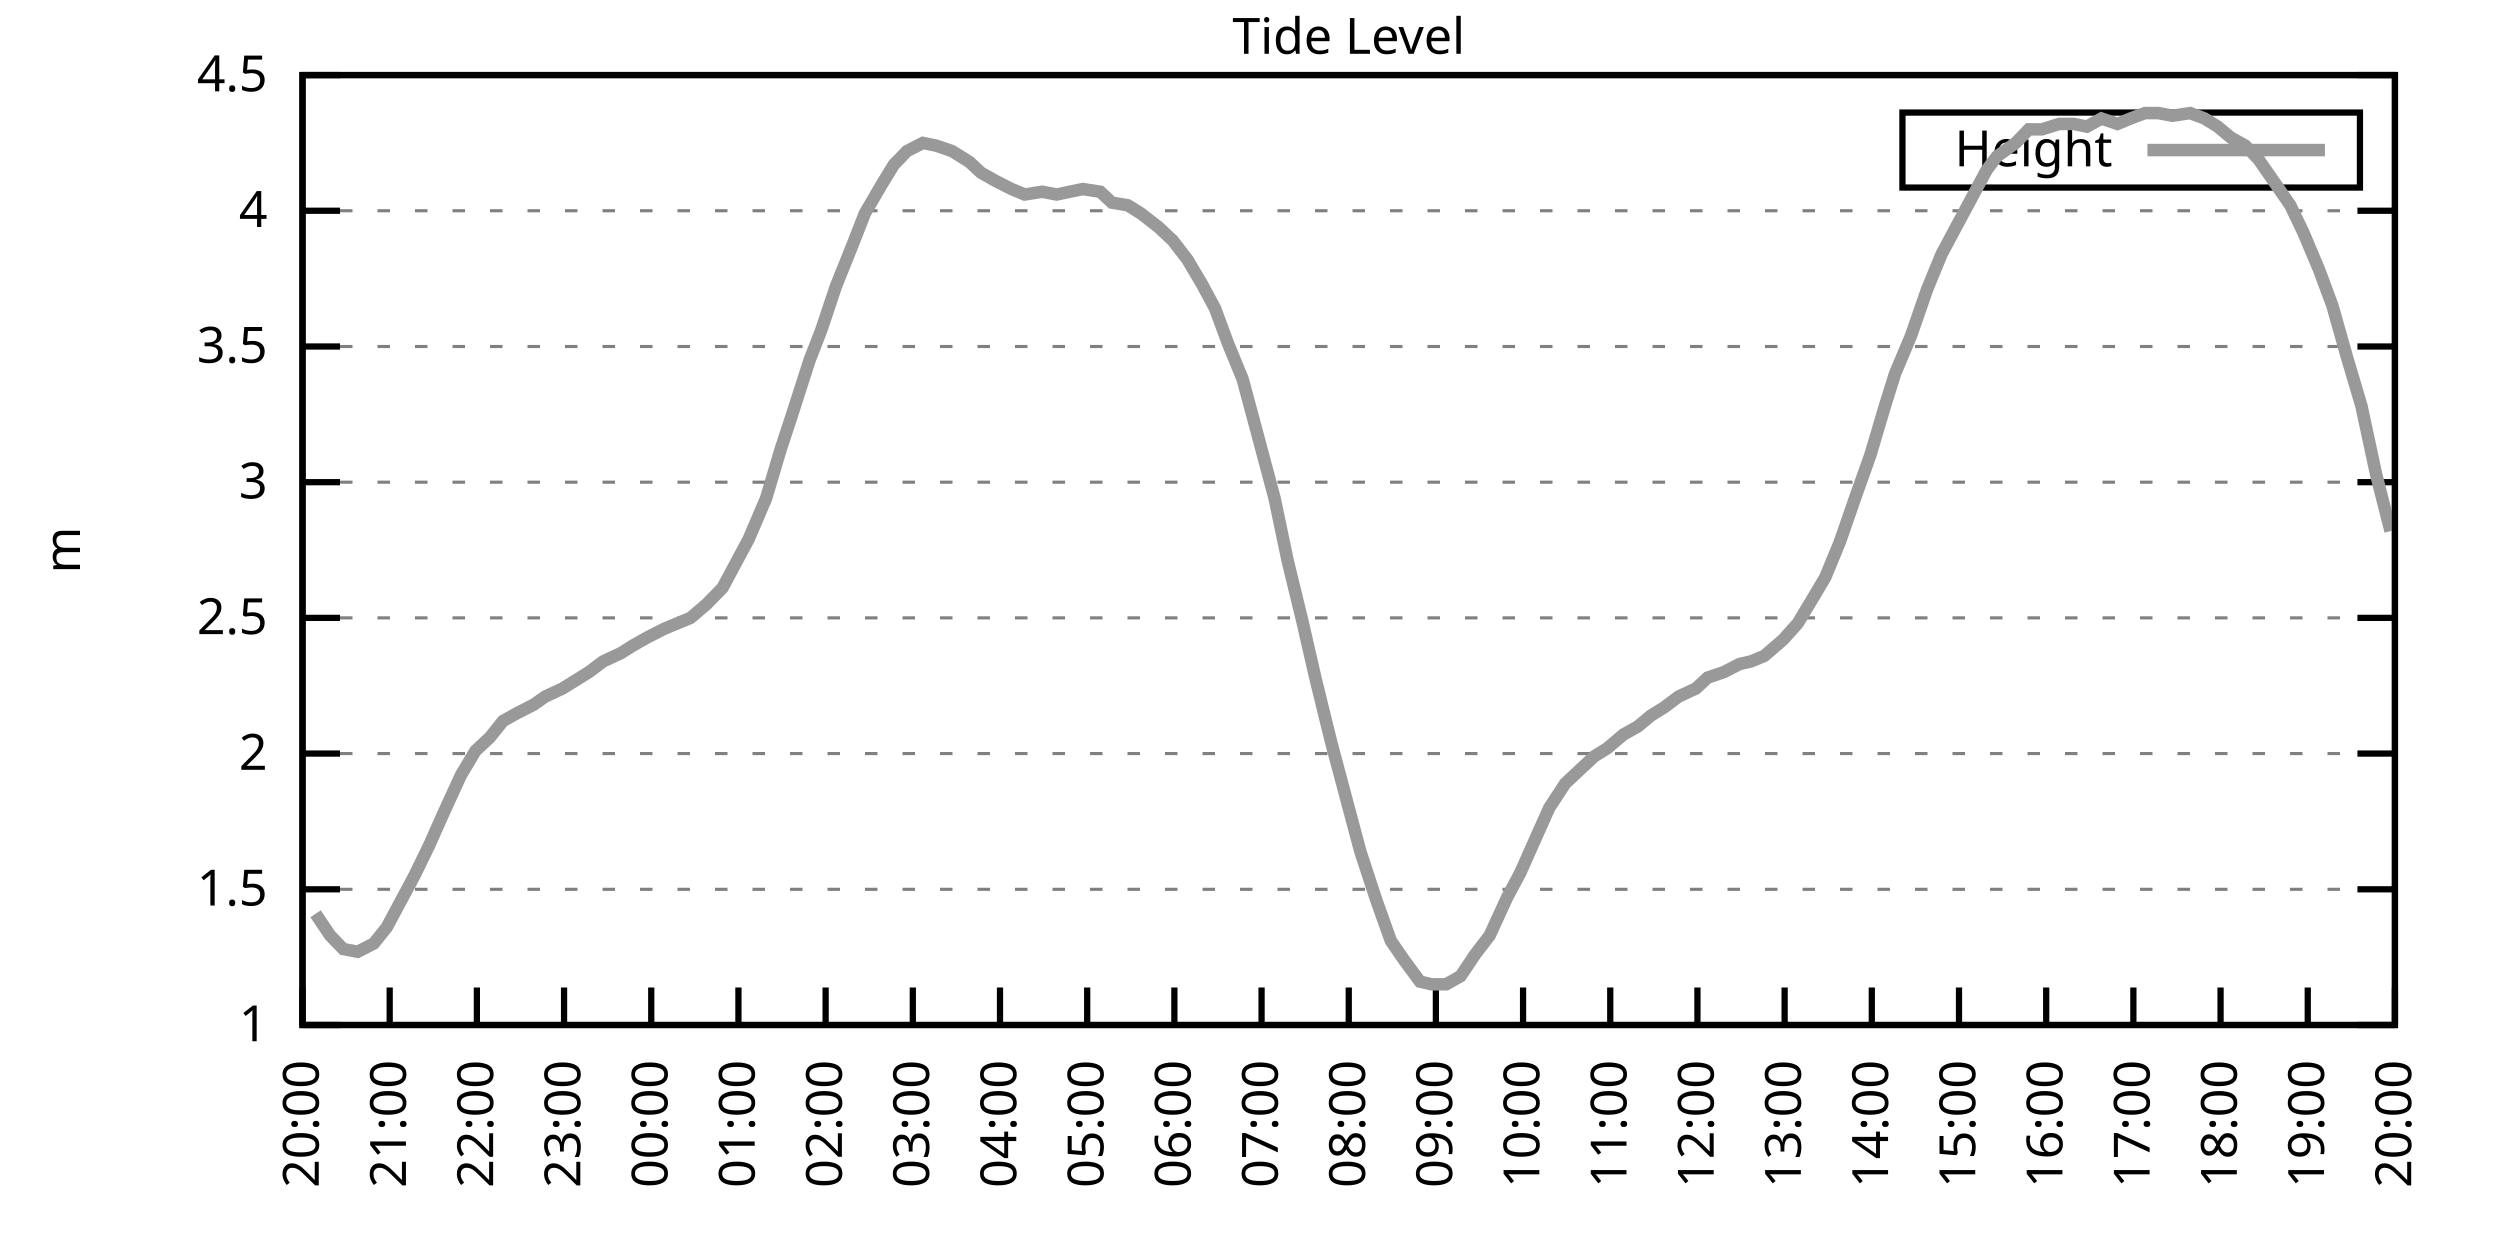
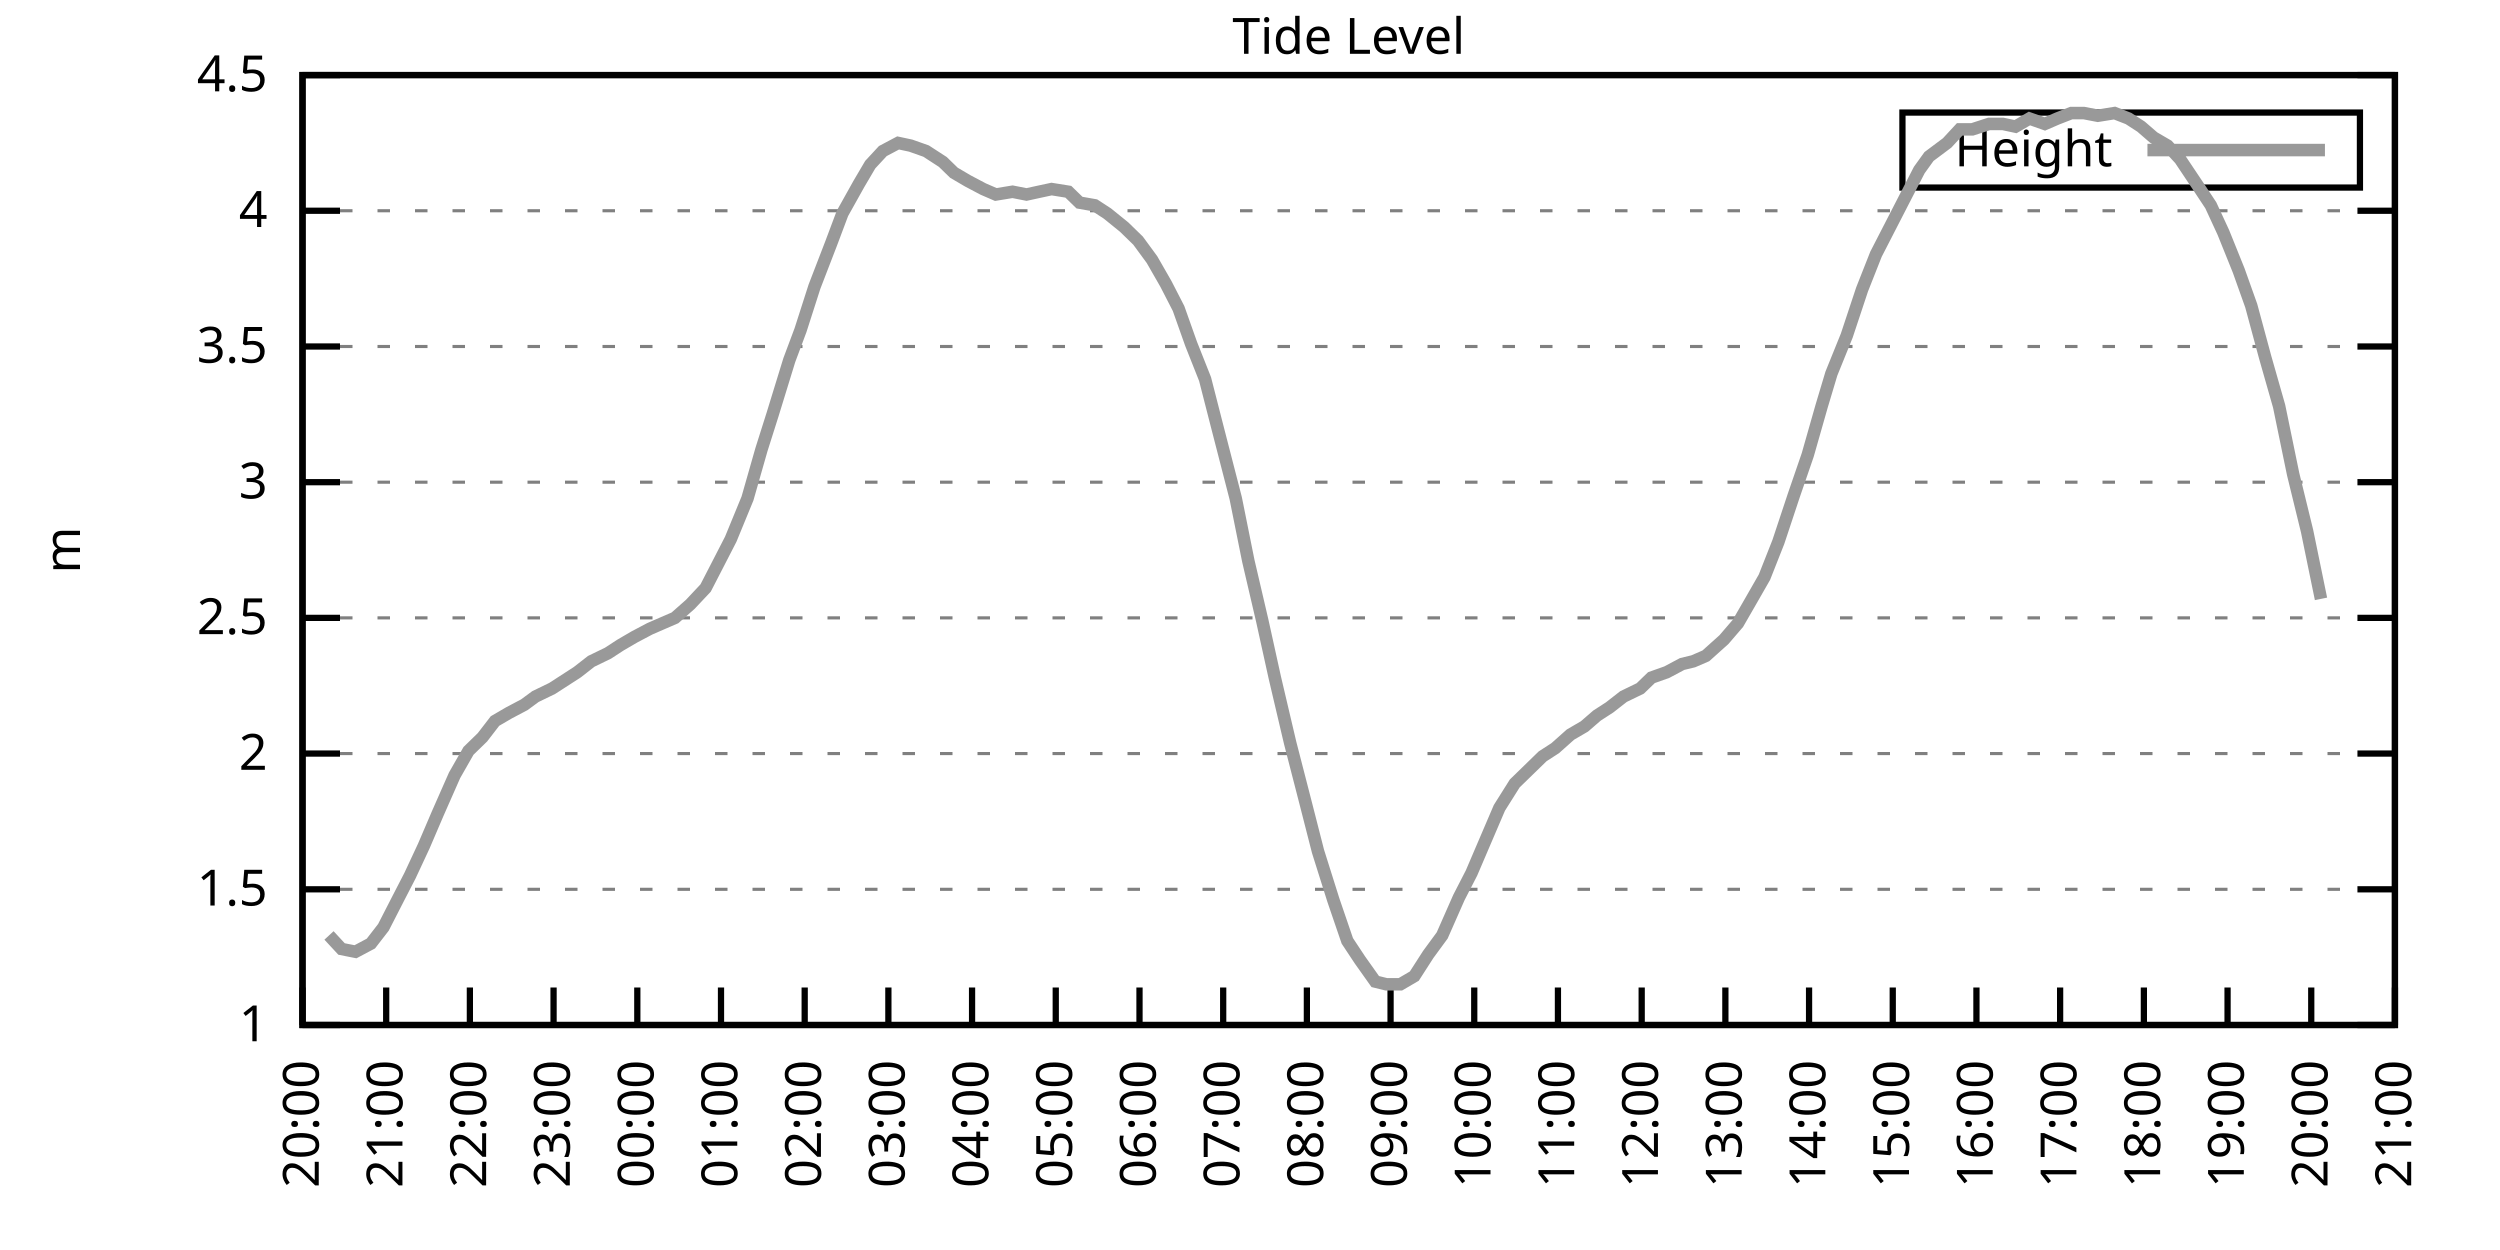
<svg xmlns="http://www.w3.org/2000/svg" xmlns:xlink="http://www.w3.org/1999/xlink" width="400" height="200" viewBox="0 0 400 200">
  <g id="gnuplot_canvas">
    <rect x="0" y="0" width="400" height="200" fill="none" />
    <defs>
      <circle id="gpDot" r="0.5" stroke-width="0.5" stroke="currentColor" />
      <path id="gpPt0" stroke-width="0.333" stroke="currentColor" d="M-1,0 h2 M0,-1 v2" />
      <path id="gpPt1" stroke-width="0.333" stroke="currentColor" d="M-1,-1 L1,1 M1,-1 L-1,1" />
      <path id="gpPt2" stroke-width="0.333" stroke="currentColor" d="M-1,0 L1,0 M0,-1 L0,1 M-1,-1 L1,1 M-1,1 L1,-1" />
      <rect id="gpPt3" stroke-width="0.333" stroke="currentColor" x="-1" y="-1" width="2" height="2" />
      <rect id="gpPt4" stroke-width="0.333" stroke="currentColor" fill="currentColor" x="-1" y="-1" width="2" height="2" />
      <circle id="gpPt5" stroke-width="0.333" stroke="currentColor" cx="0" cy="0" r="1" />
      <use xlink:href="#gpPt5" id="gpPt6" fill="currentColor" stroke="none" />
      <path id="gpPt7" stroke-width="0.333" stroke="currentColor" d="M0,-1.33 L-1.33,0.67 L1.33,0.67 z" />
      <use xlink:href="#gpPt7" id="gpPt8" fill="currentColor" stroke="none" />
      <use xlink:href="#gpPt7" id="gpPt9" stroke="currentColor" transform="rotate(180)" />
      <use xlink:href="#gpPt9" id="gpPt10" fill="currentColor" stroke="none" />
      <use xlink:href="#gpPt3" id="gpPt11" stroke="currentColor" transform="rotate(45)" />
      <use xlink:href="#gpPt11" id="gpPt12" fill="currentColor" stroke="none" />
      <path id="gpPt13" stroke-width="0.333" stroke="currentColor" d="M0,1.330 L1.265,0.411 L0.782,-1.067 L-0.782,-1.076 L-1.265,0.411 z" />
      <use xlink:href="#gpPt13" id="gpPt14" fill="currentColor" stroke="none" />
      <filter id="textbox" filterUnits="objectBoundingBox" x="0" y="0" height="1" width="1">
        <feFlood flood-color="white" flood-opacity="1" result="bgnd" />
        <feComposite in="SourceGraphic" in2="bgnd" operator="atop" />
      </filter>
      <filter id="greybox" filterUnits="objectBoundingBox" x="0" y="0" height="1" width="1">
        <feFlood flood-color="lightgrey" flood-opacity="1" result="grey" />
        <feComposite in="SourceGraphic" in2="grey" operator="atop" />
      </filter>
    </defs>
    <g fill="none" color="white" stroke="currentColor" stroke-width="1.00" stroke-linecap="butt" stroke-linejoin="miter">
</g>
    <g fill="none" color="black" stroke="currentColor" stroke-width="1.00" stroke-linecap="butt" stroke-linejoin="miter">
      <g stroke="none" shape-rendering="crispEdges">
        <polygon fill="rgb(255, 255, 255)" points="48.40,164.00 383.18,164.00 383.18,12.02 48.40,12.02 " />
      </g>
    </g>
    <g fill="none" color="black" stroke="currentColor" stroke-width="1.00" stroke-linecap="butt" stroke-linejoin="miter">
</g>
    <g fill="none" color="black" stroke="black" stroke-width="0.50" stroke-linecap="butt" stroke-linejoin="miter">
</g>
    <g fill="none" color="gray" stroke="currentColor" stroke-width="0.50" stroke-linecap="butt" stroke-linejoin="miter">
      <path stroke="gray" stroke-dasharray="2,4" class="gridline" d="M48.40,164.00 L383.19,164.00  " />
    </g>
    <g fill="none" color="gray" stroke="gray" stroke-width="1.00" stroke-linecap="butt" stroke-linejoin="miter">
</g>
    <g fill="none" color="black" stroke="currentColor" stroke-width="1.00" stroke-linecap="butt" stroke-linejoin="miter">
      <path stroke="black" d="M48.40,164.00 L54.40,164.00 M383.19,164.00 L377.19,164.00  " />
      <g transform="translate(42.80,166.60)" stroke="none" fill="black" font-family="Sans" font-size="8.00" text-anchor="end">
        <text>
          <tspan font-family="Sans"> 1</tspan>
        </text>
      </g>
    </g>
    <g fill="none" color="black" stroke="currentColor" stroke-width="1.00" stroke-linecap="butt" stroke-linejoin="miter">
</g>
    <g fill="none" color="black" stroke="black" stroke-width="0.50" stroke-linecap="butt" stroke-linejoin="miter">
</g>
    <g fill="none" color="gray" stroke="currentColor" stroke-width="0.50" stroke-linecap="butt" stroke-linejoin="miter">
      <path stroke="gray" stroke-dasharray="2,4" class="gridline" d="M48.40,142.29 L383.19,142.29  " />
    </g>
    <g fill="none" color="gray" stroke="gray" stroke-width="1.00" stroke-linecap="butt" stroke-linejoin="miter">
</g>
    <g fill="none" color="black" stroke="currentColor" stroke-width="1.00" stroke-linecap="butt" stroke-linejoin="miter">
      <path stroke="black" d="M48.40,142.29 L54.40,142.29 M383.19,142.29 L377.19,142.29  " />
      <g transform="translate(42.80,144.89)" stroke="none" fill="black" font-family="Sans" font-size="8.00" text-anchor="end">
        <text>
          <tspan font-family="Sans"> 1.5</tspan>
        </text>
      </g>
    </g>
    <g fill="none" color="black" stroke="currentColor" stroke-width="1.00" stroke-linecap="butt" stroke-linejoin="miter">
</g>
    <g fill="none" color="black" stroke="black" stroke-width="0.50" stroke-linecap="butt" stroke-linejoin="miter">
</g>
    <g fill="none" color="gray" stroke="currentColor" stroke-width="0.50" stroke-linecap="butt" stroke-linejoin="miter">
      <path stroke="gray" stroke-dasharray="2,4" class="gridline" d="M48.40,120.57 L383.19,120.57  " />
    </g>
    <g fill="none" color="gray" stroke="gray" stroke-width="1.00" stroke-linecap="butt" stroke-linejoin="miter">
</g>
    <g fill="none" color="black" stroke="currentColor" stroke-width="1.00" stroke-linecap="butt" stroke-linejoin="miter">
      <path stroke="black" d="M48.40,120.57 L54.40,120.57 M383.19,120.57 L377.19,120.57  " />
      <g transform="translate(42.80,123.17)" stroke="none" fill="black" font-family="Sans" font-size="8.00" text-anchor="end">
        <text>
          <tspan font-family="Sans"> 2</tspan>
        </text>
      </g>
    </g>
    <g fill="none" color="black" stroke="currentColor" stroke-width="1.00" stroke-linecap="butt" stroke-linejoin="miter">
</g>
    <g fill="none" color="black" stroke="black" stroke-width="0.50" stroke-linecap="butt" stroke-linejoin="miter">
</g>
    <g fill="none" color="gray" stroke="currentColor" stroke-width="0.50" stroke-linecap="butt" stroke-linejoin="miter">
      <path stroke="gray" stroke-dasharray="2,4" class="gridline" d="M48.40,98.86 L383.19,98.86  " />
    </g>
    <g fill="none" color="gray" stroke="gray" stroke-width="1.00" stroke-linecap="butt" stroke-linejoin="miter">
</g>
    <g fill="none" color="black" stroke="currentColor" stroke-width="1.00" stroke-linecap="butt" stroke-linejoin="miter">
      <path stroke="black" d="M48.40,98.86 L54.40,98.86 M383.19,98.86 L377.19,98.86  " />
      <g transform="translate(42.80,101.46)" stroke="none" fill="black" font-family="Sans" font-size="8.00" text-anchor="end">
        <text>
          <tspan font-family="Sans"> 2.5</tspan>
        </text>
      </g>
    </g>
    <g fill="none" color="black" stroke="currentColor" stroke-width="1.00" stroke-linecap="butt" stroke-linejoin="miter">
</g>
    <g fill="none" color="black" stroke="black" stroke-width="0.50" stroke-linecap="butt" stroke-linejoin="miter">
</g>
    <g fill="none" color="gray" stroke="currentColor" stroke-width="0.50" stroke-linecap="butt" stroke-linejoin="miter">
      <path stroke="gray" stroke-dasharray="2,4" class="gridline" d="M48.40,77.15 L383.19,77.15  " />
    </g>
    <g fill="none" color="gray" stroke="gray" stroke-width="1.00" stroke-linecap="butt" stroke-linejoin="miter">
</g>
    <g fill="none" color="black" stroke="currentColor" stroke-width="1.00" stroke-linecap="butt" stroke-linejoin="miter">
      <path stroke="black" d="M48.40,77.15 L54.40,77.15 M383.19,77.15 L377.19,77.15  " />
      <g transform="translate(42.80,79.75)" stroke="none" fill="black" font-family="Sans" font-size="8.00" text-anchor="end">
        <text>
          <tspan font-family="Sans"> 3</tspan>
        </text>
      </g>
    </g>
    <g fill="none" color="black" stroke="currentColor" stroke-width="1.00" stroke-linecap="butt" stroke-linejoin="miter">
</g>
    <g fill="none" color="black" stroke="black" stroke-width="0.50" stroke-linecap="butt" stroke-linejoin="miter">
</g>
    <g fill="none" color="gray" stroke="currentColor" stroke-width="0.50" stroke-linecap="butt" stroke-linejoin="miter">
      <path stroke="gray" stroke-dasharray="2,4" class="gridline" d="M48.40,55.44 L383.19,55.44  " />
    </g>
    <g fill="none" color="gray" stroke="gray" stroke-width="1.00" stroke-linecap="butt" stroke-linejoin="miter">
</g>
    <g fill="none" color="black" stroke="currentColor" stroke-width="1.00" stroke-linecap="butt" stroke-linejoin="miter">
      <path stroke="black" d="M48.40,55.44 L54.40,55.44 M383.19,55.44 L377.19,55.44  " />
      <g transform="translate(42.80,58.04)" stroke="none" fill="black" font-family="Sans" font-size="8.00" text-anchor="end">
        <text>
          <tspan font-family="Sans"> 3.5</tspan>
        </text>
      </g>
    </g>
    <g fill="none" color="black" stroke="currentColor" stroke-width="1.00" stroke-linecap="butt" stroke-linejoin="miter">
</g>
    <g fill="none" color="black" stroke="black" stroke-width="0.50" stroke-linecap="butt" stroke-linejoin="miter">
</g>
    <g fill="none" color="gray" stroke="currentColor" stroke-width="0.50" stroke-linecap="butt" stroke-linejoin="miter">
      <path stroke="gray" stroke-dasharray="2,4" class="gridline" d="M48.40,33.72 L383.19,33.72  " />
    </g>
    <g fill="none" color="gray" stroke="gray" stroke-width="1.00" stroke-linecap="butt" stroke-linejoin="miter">
</g>
    <g fill="none" color="black" stroke="currentColor" stroke-width="1.00" stroke-linecap="butt" stroke-linejoin="miter">
      <path stroke="black" d="M48.40,33.72 L54.40,33.72 M383.19,33.72 L377.19,33.72  " />
      <g transform="translate(42.80,36.32)" stroke="none" fill="black" font-family="Sans" font-size="8.00" text-anchor="end">
        <text>
          <tspan font-family="Sans"> 4</tspan>
        </text>
      </g>
    </g>
    <g fill="none" color="black" stroke="currentColor" stroke-width="1.00" stroke-linecap="butt" stroke-linejoin="miter">
</g>
    <g fill="none" color="black" stroke="black" stroke-width="0.50" stroke-linecap="butt" stroke-linejoin="miter">
</g>
    <g fill="none" color="gray" stroke="currentColor" stroke-width="0.50" stroke-linecap="butt" stroke-linejoin="miter">
      <path stroke="gray" stroke-dasharray="2,4" class="gridline" d="M48.40,12.01 L383.19,12.01  " />
    </g>
    <g fill="none" color="gray" stroke="gray" stroke-width="1.00" stroke-linecap="butt" stroke-linejoin="miter">
</g>
    <g fill="none" color="black" stroke="currentColor" stroke-width="1.00" stroke-linecap="butt" stroke-linejoin="miter">
      <path stroke="black" d="M48.40,12.01 L54.40,12.01 M383.19,12.01 L377.19,12.01  " />
      <g transform="translate(42.80,14.61)" stroke="none" fill="black" font-family="Sans" font-size="8.00" text-anchor="end">
        <text>
          <tspan font-family="Sans"> 4.5</tspan>
        </text>
      </g>
    </g>
    <g fill="none" color="black" stroke="currentColor" stroke-width="1.00" stroke-linecap="butt" stroke-linejoin="miter">
      <path stroke="black" d="M48.40,164.00 L48.40,158.00  " />
      <g transform="translate(51.00,169.60) rotate(270.00)" stroke="none" fill="black" font-family="Sans" font-size="8.00" text-anchor="end">
        <text>
          <tspan font-family="Sans">20:00</tspan>
        </text>
      </g>
    </g>
    <g fill="none" color="black" stroke="currentColor" stroke-width="1.00" stroke-linecap="butt" stroke-linejoin="miter">
-       <path stroke="black" d="M62.35,164.00 L62.35,158.00  " />
-       <g transform="translate(64.95,169.60) rotate(270.00)" stroke="none" fill="black" font-family="Sans" font-size="8.00" text-anchor="end">
+       <path stroke="black" d="M61.79,164.00 L61.79,158.00  " />
+       <g transform="translate(64.39,169.60) rotate(270.00)" stroke="none" fill="black" font-family="Sans" font-size="8.00" text-anchor="end">
        <text>
          <tspan font-family="Sans">21:00</tspan>
        </text>
      </g>
    </g>
    <g fill="none" color="black" stroke="currentColor" stroke-width="1.00" stroke-linecap="butt" stroke-linejoin="miter">
-       <path stroke="black" d="M76.30,164.00 L76.30,158.00  " />
-       <g transform="translate(78.90,169.60) rotate(270.00)" stroke="none" fill="black" font-family="Sans" font-size="8.00" text-anchor="end">
+       <path stroke="black" d="M75.18,164.00 L75.18,158.00  " />
+       <g transform="translate(77.78,169.60) rotate(270.00)" stroke="none" fill="black" font-family="Sans" font-size="8.00" text-anchor="end">
        <text>
          <tspan font-family="Sans">22:00</tspan>
        </text>
      </g>
    </g>
    <g fill="none" color="black" stroke="currentColor" stroke-width="1.00" stroke-linecap="butt" stroke-linejoin="miter">
-       <path stroke="black" d="M90.25,164.00 L90.25,158.00  " />
-       <g transform="translate(92.85,169.60) rotate(270.00)" stroke="none" fill="black" font-family="Sans" font-size="8.00" text-anchor="end">
+       <path stroke="black" d="M88.57,164.00 L88.57,158.00  " />
+       <g transform="translate(91.17,169.60) rotate(270.00)" stroke="none" fill="black" font-family="Sans" font-size="8.00" text-anchor="end">
        <text>
          <tspan font-family="Sans">23:00</tspan>
        </text>
      </g>
    </g>
    <g fill="none" color="black" stroke="currentColor" stroke-width="1.00" stroke-linecap="butt" stroke-linejoin="miter">
-       <path stroke="black" d="M104.20,164.00 L104.20,158.00  " />
-       <g transform="translate(106.80,169.60) rotate(270.00)" stroke="none" fill="black" font-family="Sans" font-size="8.00" text-anchor="end">
+       <path stroke="black" d="M101.97,164.00 L101.97,158.00  " />
+       <g transform="translate(104.57,169.60) rotate(270.00)" stroke="none" fill="black" font-family="Sans" font-size="8.00" text-anchor="end">
        <text>
          <tspan font-family="Sans">00:00</tspan>
        </text>
      </g>
    </g>
    <g fill="none" color="black" stroke="currentColor" stroke-width="1.00" stroke-linecap="butt" stroke-linejoin="miter">
-       <path stroke="black" d="M118.15,164.00 L118.15,158.00  " />
-       <g transform="translate(120.75,169.60) rotate(270.00)" stroke="none" fill="black" font-family="Sans" font-size="8.00" text-anchor="end">
+       <path stroke="black" d="M115.36,164.00 L115.36,158.00  " />
+       <g transform="translate(117.96,169.60) rotate(270.00)" stroke="none" fill="black" font-family="Sans" font-size="8.00" text-anchor="end">
        <text>
          <tspan font-family="Sans">01:00</tspan>
        </text>
      </g>
    </g>
    <g fill="none" color="black" stroke="currentColor" stroke-width="1.00" stroke-linecap="butt" stroke-linejoin="miter">
-       <path stroke="black" d="M132.10,164.00 L132.10,158.00  " />
-       <g transform="translate(134.70,169.60) rotate(270.00)" stroke="none" fill="black" font-family="Sans" font-size="8.00" text-anchor="end">
+       <path stroke="black" d="M128.75,164.00 L128.75,158.00  " />
+       <g transform="translate(131.35,169.60) rotate(270.00)" stroke="none" fill="black" font-family="Sans" font-size="8.00" text-anchor="end">
        <text>
          <tspan font-family="Sans">02:00</tspan>
        </text>
      </g>
    </g>
    <g fill="none" color="black" stroke="currentColor" stroke-width="1.00" stroke-linecap="butt" stroke-linejoin="miter">
-       <path stroke="black" d="M146.05,164.00 L146.05,158.00  " />
-       <g transform="translate(148.65,169.60) rotate(270.00)" stroke="none" fill="black" font-family="Sans" font-size="8.00" text-anchor="end">
+       <path stroke="black" d="M142.14,164.00 L142.14,158.00  " />
+       <g transform="translate(144.74,169.60) rotate(270.00)" stroke="none" fill="black" font-family="Sans" font-size="8.00" text-anchor="end">
        <text>
          <tspan font-family="Sans">03:00</tspan>
        </text>
      </g>
    </g>
    <g fill="none" color="black" stroke="currentColor" stroke-width="1.00" stroke-linecap="butt" stroke-linejoin="miter">
-       <path stroke="black" d="M160.00,164.00 L160.00,158.00  " />
-       <g transform="translate(162.60,169.60) rotate(270.00)" stroke="none" fill="black" font-family="Sans" font-size="8.00" text-anchor="end">
+       <path stroke="black" d="M155.53,164.00 L155.53,158.00  " />
+       <g transform="translate(158.13,169.60) rotate(270.00)" stroke="none" fill="black" font-family="Sans" font-size="8.00" text-anchor="end">
        <text>
          <tspan font-family="Sans">04:00</tspan>
        </text>
      </g>
    </g>
    <g fill="none" color="black" stroke="currentColor" stroke-width="1.00" stroke-linecap="butt" stroke-linejoin="miter">
-       <path stroke="black" d="M173.95,164.00 L173.95,158.00  " />
-       <g transform="translate(176.55,169.60) rotate(270.00)" stroke="none" fill="black" font-family="Sans" font-size="8.00" text-anchor="end">
+       <path stroke="black" d="M168.92,164.00 L168.92,158.00  " />
+       <g transform="translate(171.52,169.60) rotate(270.00)" stroke="none" fill="black" font-family="Sans" font-size="8.00" text-anchor="end">
        <text>
          <tspan font-family="Sans">05:00</tspan>
        </text>
      </g>
    </g>
    <g fill="none" color="black" stroke="currentColor" stroke-width="1.00" stroke-linecap="butt" stroke-linejoin="miter">
-       <path stroke="black" d="M187.90,164.00 L187.90,158.00  " />
-       <g transform="translate(190.50,169.60) rotate(270.00)" stroke="none" fill="black" font-family="Sans" font-size="8.00" text-anchor="end">
+       <path stroke="black" d="M182.32,164.00 L182.32,158.00  " />
+       <g transform="translate(184.92,169.60) rotate(270.00)" stroke="none" fill="black" font-family="Sans" font-size="8.00" text-anchor="end">
        <text>
          <tspan font-family="Sans">06:00</tspan>
        </text>
      </g>
    </g>
    <g fill="none" color="black" stroke="currentColor" stroke-width="1.00" stroke-linecap="butt" stroke-linejoin="miter">
-       <path stroke="black" d="M201.85,164.00 L201.85,158.00  " />
-       <g transform="translate(204.45,169.60) rotate(270.00)" stroke="none" fill="black" font-family="Sans" font-size="8.00" text-anchor="end">
+       <path stroke="black" d="M195.71,164.00 L195.71,158.00  " />
+       <g transform="translate(198.31,169.60) rotate(270.00)" stroke="none" fill="black" font-family="Sans" font-size="8.00" text-anchor="end">
        <text>
          <tspan font-family="Sans">07:00</tspan>
        </text>
      </g>
    </g>
    <g fill="none" color="black" stroke="currentColor" stroke-width="1.00" stroke-linecap="butt" stroke-linejoin="miter">
-       <path stroke="black" d="M215.80,164.00 L215.80,158.00  " />
-       <g transform="translate(218.40,169.60) rotate(270.00)" stroke="none" fill="black" font-family="Sans" font-size="8.00" text-anchor="end">
+       <path stroke="black" d="M209.10,164.00 L209.10,158.00  " />
+       <g transform="translate(211.70,169.60) rotate(270.00)" stroke="none" fill="black" font-family="Sans" font-size="8.00" text-anchor="end">
        <text>
          <tspan font-family="Sans">08:00</tspan>
        </text>
      </g>
    </g>
    <g fill="none" color="black" stroke="currentColor" stroke-width="1.00" stroke-linecap="butt" stroke-linejoin="miter">
-       <path stroke="black" d="M229.74,164.00 L229.74,158.00  " />
-       <g transform="translate(232.34,169.60) rotate(270.00)" stroke="none" fill="black" font-family="Sans" font-size="8.00" text-anchor="end">
+       <path stroke="black" d="M222.49,164.00 L222.49,158.00  " />
+       <g transform="translate(225.09,169.60) rotate(270.00)" stroke="none" fill="black" font-family="Sans" font-size="8.00" text-anchor="end">
        <text>
          <tspan font-family="Sans">09:00</tspan>
        </text>
      </g>
    </g>
    <g fill="none" color="black" stroke="currentColor" stroke-width="1.00" stroke-linecap="butt" stroke-linejoin="miter">
-       <path stroke="black" d="M243.69,164.00 L243.69,158.00  " />
-       <g transform="translate(246.29,169.60) rotate(270.00)" stroke="none" fill="black" font-family="Sans" font-size="8.00" text-anchor="end">
+       <path stroke="black" d="M235.88,164.00 L235.88,158.00  " />
+       <g transform="translate(238.48,169.60) rotate(270.00)" stroke="none" fill="black" font-family="Sans" font-size="8.00" text-anchor="end">
        <text>
          <tspan font-family="Sans">10:00</tspan>
        </text>
      </g>
    </g>
    <g fill="none" color="black" stroke="currentColor" stroke-width="1.00" stroke-linecap="butt" stroke-linejoin="miter">
-       <path stroke="black" d="M257.64,164.00 L257.64,158.00  " />
-       <g transform="translate(260.24,169.60) rotate(270.00)" stroke="none" fill="black" font-family="Sans" font-size="8.00" text-anchor="end">
+       <path stroke="black" d="M249.27,164.00 L249.27,158.00  " />
+       <g transform="translate(251.87,169.60) rotate(270.00)" stroke="none" fill="black" font-family="Sans" font-size="8.00" text-anchor="end">
        <text>
          <tspan font-family="Sans">11:00</tspan>
        </text>
      </g>
    </g>
    <g fill="none" color="black" stroke="currentColor" stroke-width="1.00" stroke-linecap="butt" stroke-linejoin="miter">
-       <path stroke="black" d="M271.59,164.00 L271.59,158.00  " />
-       <g transform="translate(274.19,169.60) rotate(270.00)" stroke="none" fill="black" font-family="Sans" font-size="8.00" text-anchor="end">
+       <path stroke="black" d="M262.67,164.00 L262.67,158.00  " />
+       <g transform="translate(265.27,169.60) rotate(270.00)" stroke="none" fill="black" font-family="Sans" font-size="8.00" text-anchor="end">
        <text>
          <tspan font-family="Sans">12:00</tspan>
        </text>
      </g>
    </g>
    <g fill="none" color="black" stroke="currentColor" stroke-width="1.00" stroke-linecap="butt" stroke-linejoin="miter">
-       <path stroke="black" d="M285.54,164.00 L285.54,158.00  " />
-       <g transform="translate(288.14,169.60) rotate(270.00)" stroke="none" fill="black" font-family="Sans" font-size="8.00" text-anchor="end">
+       <path stroke="black" d="M276.06,164.00 L276.06,158.00  " />
+       <g transform="translate(278.66,169.60) rotate(270.00)" stroke="none" fill="black" font-family="Sans" font-size="8.00" text-anchor="end">
        <text>
          <tspan font-family="Sans">13:00</tspan>
        </text>
      </g>
    </g>
    <g fill="none" color="black" stroke="currentColor" stroke-width="1.00" stroke-linecap="butt" stroke-linejoin="miter">
-       <path stroke="black" d="M299.49,164.00 L299.49,158.00  " />
-       <g transform="translate(302.09,169.60) rotate(270.00)" stroke="none" fill="black" font-family="Sans" font-size="8.00" text-anchor="end">
+       <path stroke="black" d="M289.45,164.00 L289.45,158.00  " />
+       <g transform="translate(292.05,169.60) rotate(270.00)" stroke="none" fill="black" font-family="Sans" font-size="8.00" text-anchor="end">
        <text>
          <tspan font-family="Sans">14:00</tspan>
        </text>
      </g>
    </g>
    <g fill="none" color="black" stroke="currentColor" stroke-width="1.00" stroke-linecap="butt" stroke-linejoin="miter">
-       <path stroke="black" d="M313.44,164.00 L313.44,158.00  " />
-       <g transform="translate(316.04,169.60) rotate(270.00)" stroke="none" fill="black" font-family="Sans" font-size="8.00" text-anchor="end">
+       <path stroke="black" d="M302.84,164.00 L302.84,158.00  " />
+       <g transform="translate(305.44,169.60) rotate(270.00)" stroke="none" fill="black" font-family="Sans" font-size="8.00" text-anchor="end">
        <text>
          <tspan font-family="Sans">15:00</tspan>
        </text>
      </g>
    </g>
    <g fill="none" color="black" stroke="currentColor" stroke-width="1.00" stroke-linecap="butt" stroke-linejoin="miter">
-       <path stroke="black" d="M327.39,164.00 L327.39,158.00  " />
-       <g transform="translate(329.99,169.60) rotate(270.00)" stroke="none" fill="black" font-family="Sans" font-size="8.00" text-anchor="end">
+       <path stroke="black" d="M316.23,164.00 L316.23,158.00  " />
+       <g transform="translate(318.83,169.60) rotate(270.00)" stroke="none" fill="black" font-family="Sans" font-size="8.00" text-anchor="end">
        <text>
          <tspan font-family="Sans">16:00</tspan>
        </text>
      </g>
    </g>
    <g fill="none" color="black" stroke="currentColor" stroke-width="1.00" stroke-linecap="butt" stroke-linejoin="miter">
-       <path stroke="black" d="M341.34,164.00 L341.34,158.00  " />
-       <g transform="translate(343.94,169.60) rotate(270.00)" stroke="none" fill="black" font-family="Sans" font-size="8.00" text-anchor="end">
+       <path stroke="black" d="M329.62,164.00 L329.62,158.00  " />
+       <g transform="translate(332.22,169.60) rotate(270.00)" stroke="none" fill="black" font-family="Sans" font-size="8.00" text-anchor="end">
        <text>
          <tspan font-family="Sans">17:00</tspan>
        </text>
      </g>
    </g>
    <g fill="none" color="black" stroke="currentColor" stroke-width="1.00" stroke-linecap="butt" stroke-linejoin="miter">
-       <path stroke="black" d="M355.29,164.00 L355.29,158.00  " />
-       <g transform="translate(357.89,169.60) rotate(270.00)" stroke="none" fill="black" font-family="Sans" font-size="8.00" text-anchor="end">
+       <path stroke="black" d="M343.02,164.00 L343.02,158.00  " />
+       <g transform="translate(345.62,169.60) rotate(270.00)" stroke="none" fill="black" font-family="Sans" font-size="8.00" text-anchor="end">
        <text>
          <tspan font-family="Sans">18:00</tspan>
        </text>
      </g>
    </g>
    <g fill="none" color="black" stroke="currentColor" stroke-width="1.00" stroke-linecap="butt" stroke-linejoin="miter">
-       <path stroke="black" d="M369.24,164.00 L369.24,158.00  " />
-       <g transform="translate(371.84,169.60) rotate(270.00)" stroke="none" fill="black" font-family="Sans" font-size="8.00" text-anchor="end">
+       <path stroke="black" d="M356.41,164.00 L356.41,158.00  " />
+       <g transform="translate(359.01,169.60) rotate(270.00)" stroke="none" fill="black" font-family="Sans" font-size="8.00" text-anchor="end">
        <text>
          <tspan font-family="Sans">19:00</tspan>
+         </text>
+       </g>
+     </g>
+     <g fill="none" color="black" stroke="currentColor" stroke-width="1.00" stroke-linecap="butt" stroke-linejoin="miter">
+       <path stroke="black" d="M369.80,164.00 L369.80,158.00  " />
+       <g transform="translate(372.40,169.60) rotate(270.00)" stroke="none" fill="black" font-family="Sans" font-size="8.00" text-anchor="end">
+         <text>
+           <tspan font-family="Sans">20:00</tspan>
        </text>
      </g>
    </g>
    <g fill="none" color="black" stroke="currentColor" stroke-width="1.00" stroke-linecap="butt" stroke-linejoin="miter">
      <path stroke="black" d="M383.19,164.00 L383.19,158.00  " />
      <g transform="translate(385.79,169.60) rotate(270.00)" stroke="none" fill="black" font-family="Sans" font-size="8.00" text-anchor="end">
        <text>
-           <tspan font-family="Sans">20:00</tspan>
+           <tspan font-family="Sans">21:00</tspan>
        </text>
      </g>
    </g>
    <g fill="none" color="black" stroke="currentColor" stroke-width="1.00" stroke-linecap="butt" stroke-linejoin="miter">
</g>
    <g fill="none" color="black" stroke="currentColor" stroke-width="1.00" stroke-linecap="butt" stroke-linejoin="miter">
      <path stroke="black" d="M48.40,12.01 L48.40,164.00 L383.19,164.00 L383.19,12.01 L48.40,12.01 Z  " />
    </g>
    <g fill="none" color="black" stroke="currentColor" stroke-width="1.00" stroke-linecap="butt" stroke-linejoin="miter">
</g>
    <g fill="none" color="black" stroke="currentColor" stroke-width="1.00" stroke-linecap="butt" stroke-linejoin="miter">
      <path stroke="black" d="M304.39,30.01 L304.39,18.01 L377.59,18.01 L377.59,30.01 L304.39,30.01 Z  " />
    </g>
    <g id="Tide_level_plot_1">
      <g fill="none" color="white" stroke="black" stroke-width="2.00" stroke-linecap="butt" stroke-linejoin="miter">
</g>
      <g fill="none" color="black" stroke="currentColor" stroke-width="2.00" stroke-linecap="butt" stroke-linejoin="miter">
        <g transform="translate(337.99,26.61)" stroke="none" fill="black" font-family="Sans" font-size="8.00" text-anchor="end">
          <text>
            <tspan font-family="Sans">Height</tspan>
          </text>
        </g>
      </g>
      <g fill="none" color="black" stroke="currentColor" stroke-width="2.00" stroke-linecap="butt" stroke-linejoin="miter">
-         <path stroke="rgb(153, 153, 153)" d="M343.59,24.01 L371.99,24.01 M50.49,146.20 L52.82,149.67 L54.91,151.84 L57.23,152.28 L59.79,150.97 L61.88,148.37   L64.44,143.59 L66.30,140.12 L68.63,135.34 L70.95,130.13 L73.74,124.05 L76.07,120.14 L78.39,117.97 L80.48,115.36   L82.81,114.06 L85.37,112.76 L87.23,111.45 L90.02,110.15 L92.11,108.85 L94.20,107.55 L96.53,105.81 L99.32,104.51   L101.41,103.20 L103.73,101.90 L106.29,100.60 L108.38,99.73 L110.48,98.86 L113.03,96.69 L115.59,94.08 L117.68,90.18   L119.78,86.27 L122.57,79.75 L124.89,71.94 L126.75,66.29 L129.54,57.61 L131.40,52.83 L133.72,45.88 L136.51,38.93   L138.37,34.16 L141.16,29.38 L143.02,26.34 L145.12,24.17 L147.67,22.87 L149.77,23.30 L152.32,24.17 L155.11,25.91   L156.97,27.64 L159.30,28.95 L161.86,30.25 L163.95,31.12 L166.74,30.68 L169.06,31.12 L171.16,30.68 L173.25,30.25   L176.04,30.68 L177.90,32.42 L180.46,32.85 L182.55,34.16 L185.34,36.33 L187.66,38.50 L189.99,41.54 L192.31,45.45   L194.41,49.36 L196.50,55.00 L198.82,60.65 L200.92,68.46 L203.94,79.75 L206.03,89.74 L208.36,99.30 L210.45,108.42   L213.01,118.84 L215.56,128.39 L217.65,136.21 L220.21,144.02 L222.54,150.54 L224.63,153.58 L227.19,157.05 L229.05,157.49   L231.37,157.49 L233.70,156.18 L236.02,152.71 L238.35,149.67 L241.14,143.59 L243.23,139.68 L245.55,134.47 L247.88,129.26   L250.44,125.35 L252.76,123.18 L255.09,121.01 L257.18,119.71 L259.74,117.53 L262.06,116.23 L264.15,114.49 L266.25,113.19   L268.57,111.45 L271.36,110.15 L273.22,108.42 L275.78,107.55 L278.34,106.24 L280.20,105.81 L282.29,104.94 L285.31,102.34   L287.64,99.73 L289.73,96.26 L292.05,92.35 L294.38,86.70 L296.94,79.32 L299.26,72.81 L301.58,64.99 L303.21,59.78   L305.77,53.70 L308.33,46.32 L310.65,40.67 L312.74,36.76 L315.07,32.42 L317.86,27.21 L319.49,25.04 L322.51,22.87   L324.60,20.70 L326.69,20.70 L329.48,19.83 L331.81,19.83 L333.90,20.26 L336.23,18.96 L338.78,19.83 L340.88,18.96   L343.20,18.09 L345.29,18.09 L347.62,18.52 L350.41,18.09 L352.73,18.96 L354.83,20.26 L356.92,22.00 L359.24,23.30   L361.34,25.47 L364.36,29.81 L366.45,32.85 L368.54,37.20 L371.10,43.28 L373.19,48.92 L375.52,57.17 L377.84,64.99   L380.17,75.85 L382.49,84.97  " />
+         <path stroke="rgb(153, 153, 153)" d="M343.59,24.01 L371.99,24.01 M52.64,149.67 L54.65,151.84 L56.88,152.28 L59.34,150.97 L61.35,148.37 L63.80,143.59   L65.59,140.12 L67.82,135.34 L70.05,130.13 L72.73,124.05 L74.96,120.14 L77.19,117.97 L79.20,115.36 L81.43,114.06   L83.89,112.76 L85.67,111.45 L88.35,110.15 L90.36,108.85 L92.37,107.55 L94.60,105.81 L97.28,104.51 L99.29,103.20   L101.52,101.90 L103.98,100.60 L105.98,99.73 L107.99,98.86 L110.45,96.69 L112.90,94.08 L114.91,90.18 L116.92,86.27   L119.60,79.75 L121.83,71.94 L123.62,66.29 L126.29,57.61 L128.08,52.83 L130.31,45.88 L132.99,38.93 L134.78,34.16   L137.45,29.38 L139.24,26.34 L141.25,24.17 L143.70,22.87 L145.71,23.30 L148.17,24.17 L150.85,25.91 L152.63,27.64   L154.86,28.95 L157.32,30.25 L159.33,31.12 L162.01,30.68 L164.24,31.12 L166.25,30.68 L168.25,30.25 L170.93,30.68   L172.72,32.42 L175.17,32.85 L177.18,34.16 L179.86,36.33 L182.09,38.50 L184.32,41.54 L186.56,45.45 L188.57,49.36   L190.57,55.00 L192.81,60.65 L194.81,68.46 L197.72,79.75 L199.73,89.74 L201.96,99.30 L203.97,108.42 L206.42,118.84   L208.88,128.39 L210.88,136.21 L213.34,144.02 L215.57,150.54 L217.58,153.58 L220.04,157.05 L221.82,157.49 L224.05,157.49   L226.29,156.18 L228.52,152.71 L230.75,149.67 L233.43,143.59 L235.44,139.68 L237.67,134.47 L239.90,129.26 L242.36,125.35   L244.59,123.18 L246.82,121.01 L248.83,119.71 L251.28,117.53 L253.51,116.23 L255.52,114.49 L257.53,113.19 L259.76,111.45   L262.44,110.15 L264.23,108.42 L266.68,107.55 L269.14,106.24 L270.92,105.81 L272.93,104.94 L275.83,102.34 L278.07,99.73   L280.07,96.26 L282.31,92.35 L284.54,86.70 L286.99,79.32 L289.23,72.81 L291.46,64.99 L293.02,59.78 L295.48,53.70   L297.93,46.32 L300.16,40.67 L302.17,36.76 L304.40,32.42 L307.08,27.21 L308.64,25.04 L311.54,22.87 L313.55,20.70   L315.56,20.70 L318.24,19.83 L320.47,19.83 L322.48,20.26 L324.71,18.96 L327.17,19.83 L329.18,18.96 L331.41,18.09   L333.42,18.09 L335.65,18.52 L338.33,18.09 L340.56,18.96 L342.57,20.26 L344.58,22.00 L346.81,23.30 L348.82,25.47   L351.72,29.81 L353.73,32.85 L355.74,37.20 L358.19,43.28 L360.20,48.92 L362.43,57.17 L364.66,64.99 L366.90,75.85   L369.13,84.97 L371.36,95.82  " />
      </g>
    </g>
    <g fill="none" color="black" stroke="currentColor" stroke-width="2.00" stroke-linecap="butt" stroke-linejoin="miter">
</g>
    <g fill="none" color="black" stroke="black" stroke-width="1.00" stroke-linecap="butt" stroke-linejoin="miter">
</g>
    <g fill="none" color="black" stroke="currentColor" stroke-width="1.00" stroke-linecap="butt" stroke-linejoin="miter">
      <path stroke="black" d="M48.40,12.01 L48.40,164.00 L383.19,164.00 L383.19,12.01 L48.40,12.01 Z  " />
      <g transform="translate(12.80,88.01) rotate(270.00)" stroke="none" fill="black" font-family="Sans" font-size="8.00" text-anchor="middle">
        <text>
          <tspan font-family="Sans">m</tspan>
        </text>
      </g>
    </g>
    <g fill="none" color="black" stroke="currentColor" stroke-width="1.00" stroke-linecap="butt" stroke-linejoin="miter">
</g>
    <g fill="none" color="black" stroke="currentColor" stroke-width="1.00" stroke-linecap="butt" stroke-linejoin="miter">
      <g transform="translate(215.79,8.61)" stroke="none" fill="black" font-family="Sans" font-size="8.00" text-anchor="middle">
        <text>
          <tspan font-family="Sans">Tide Level</tspan>
        </text>
      </g>
    </g>
    <g fill="none" color="black" stroke="currentColor" stroke-width="1.00" stroke-linecap="butt" stroke-linejoin="miter">
</g>
  </g>
</svg>
